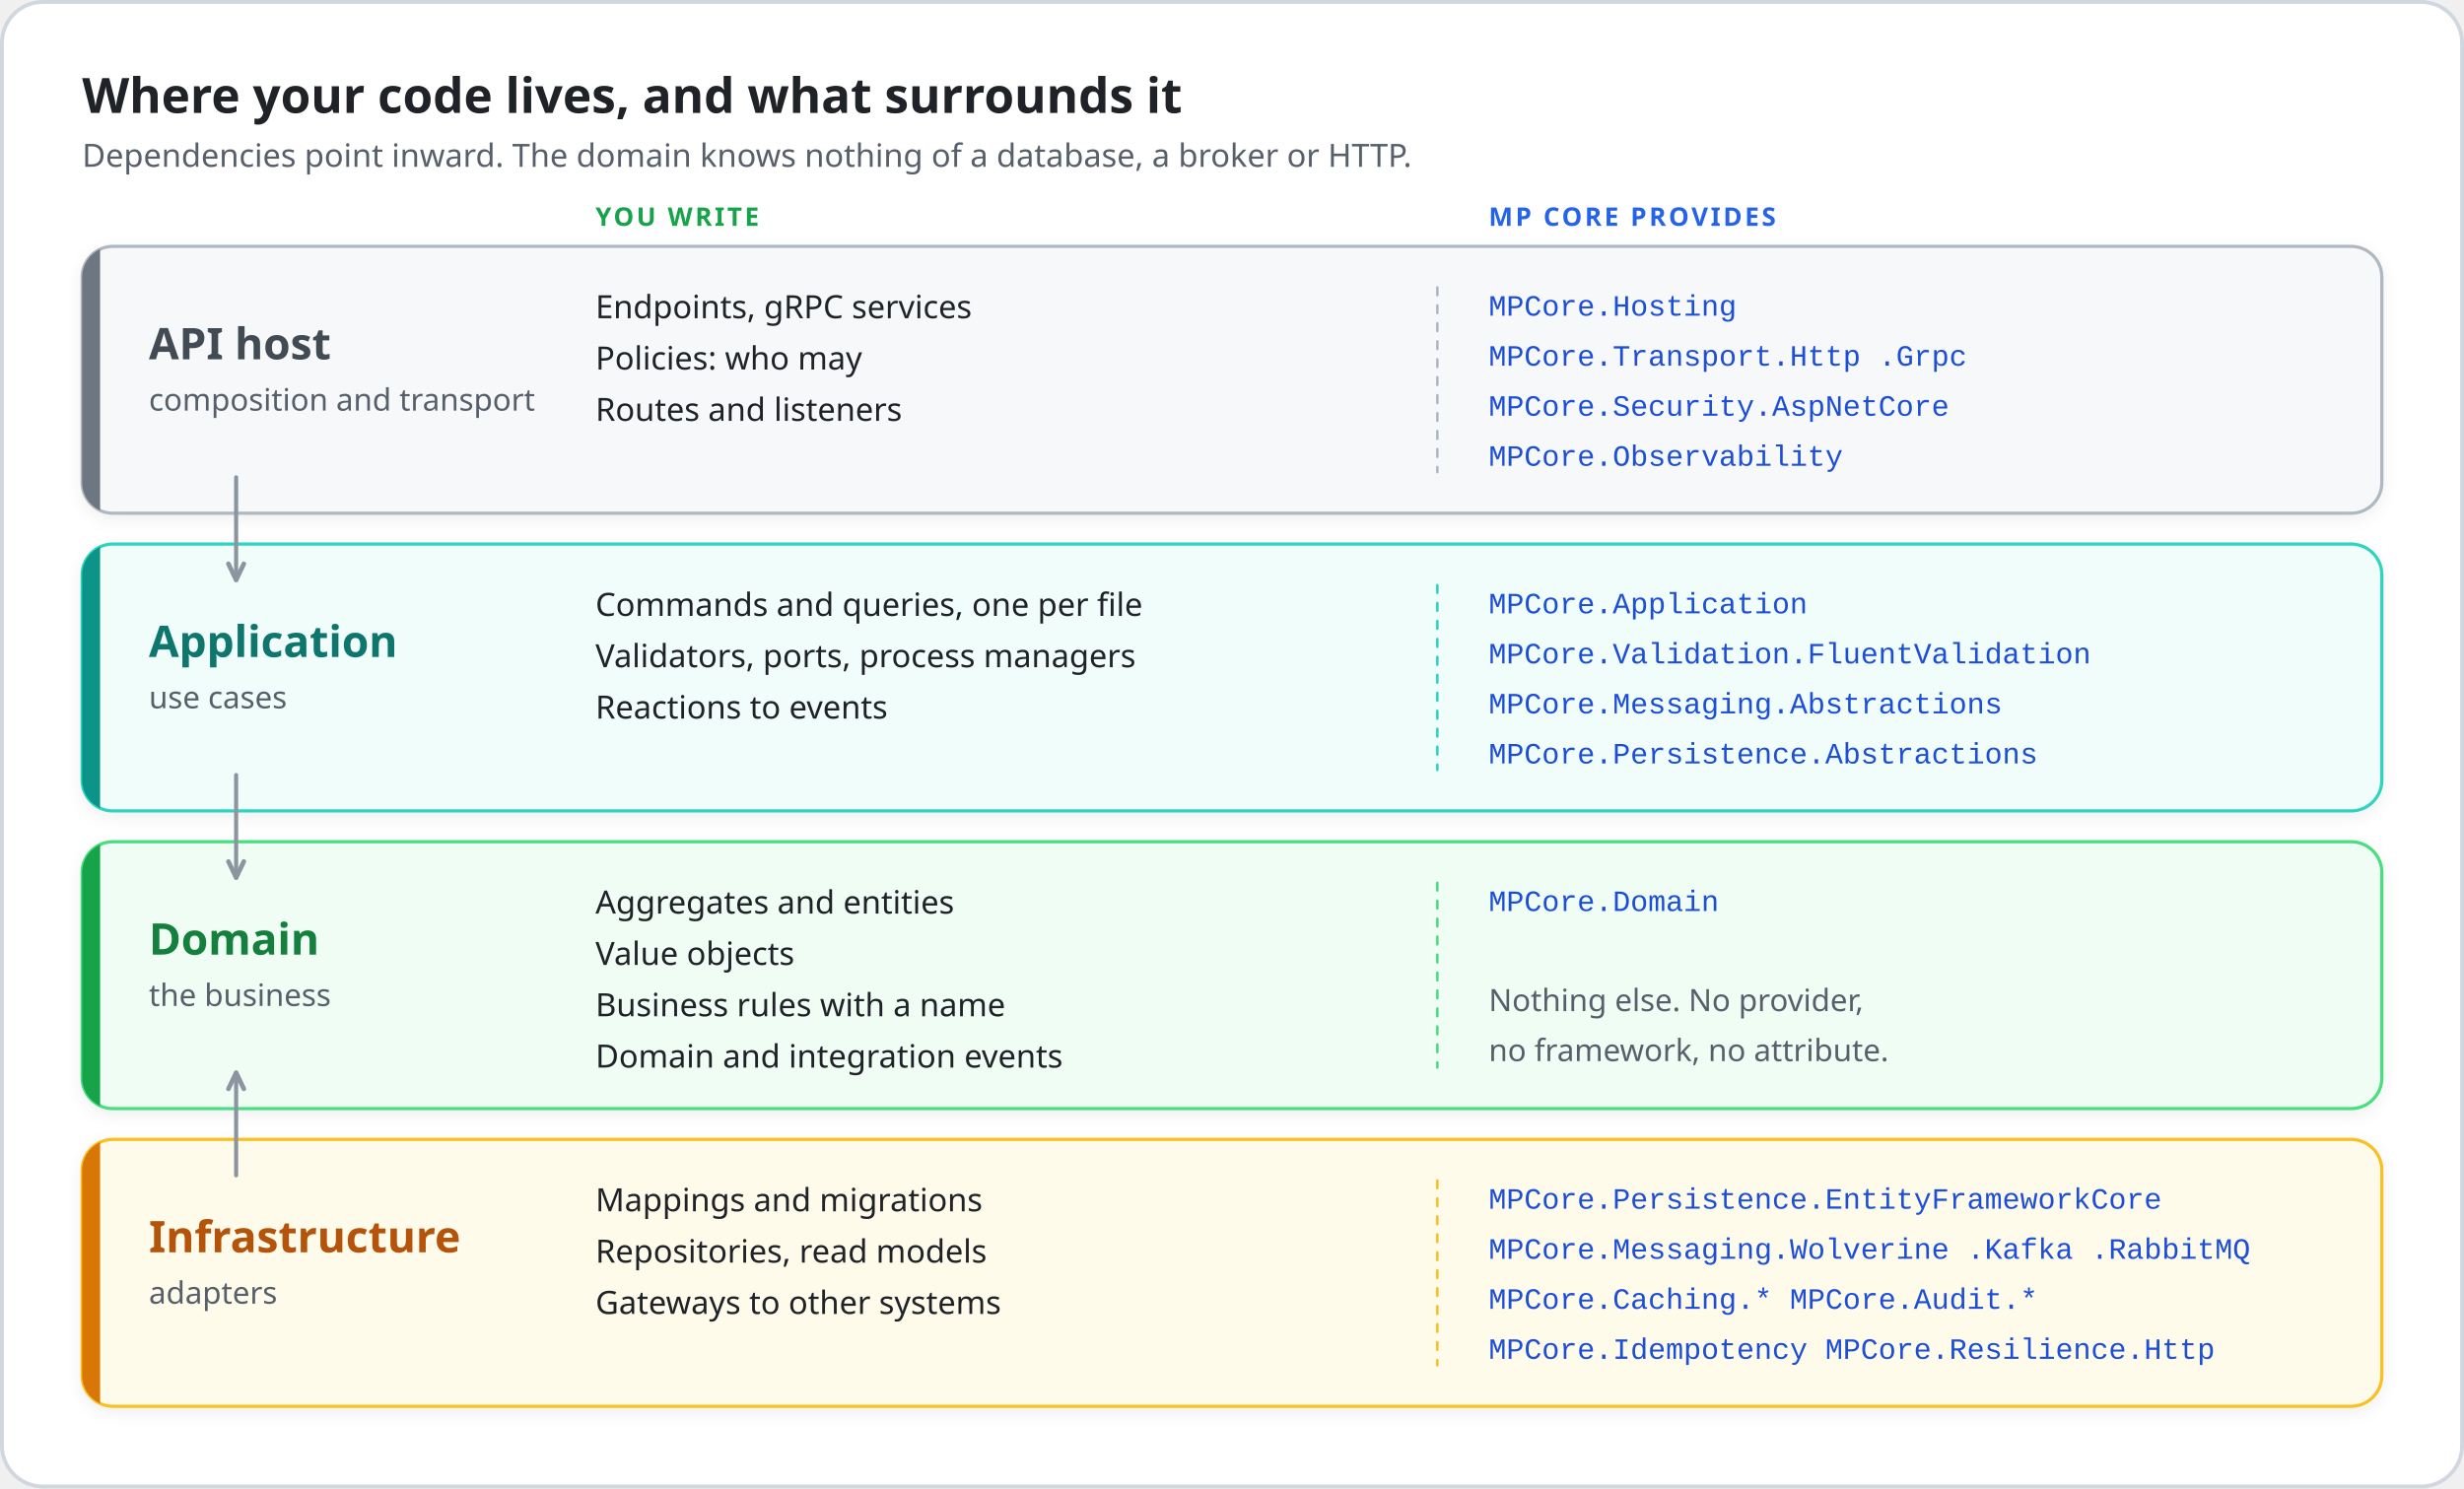
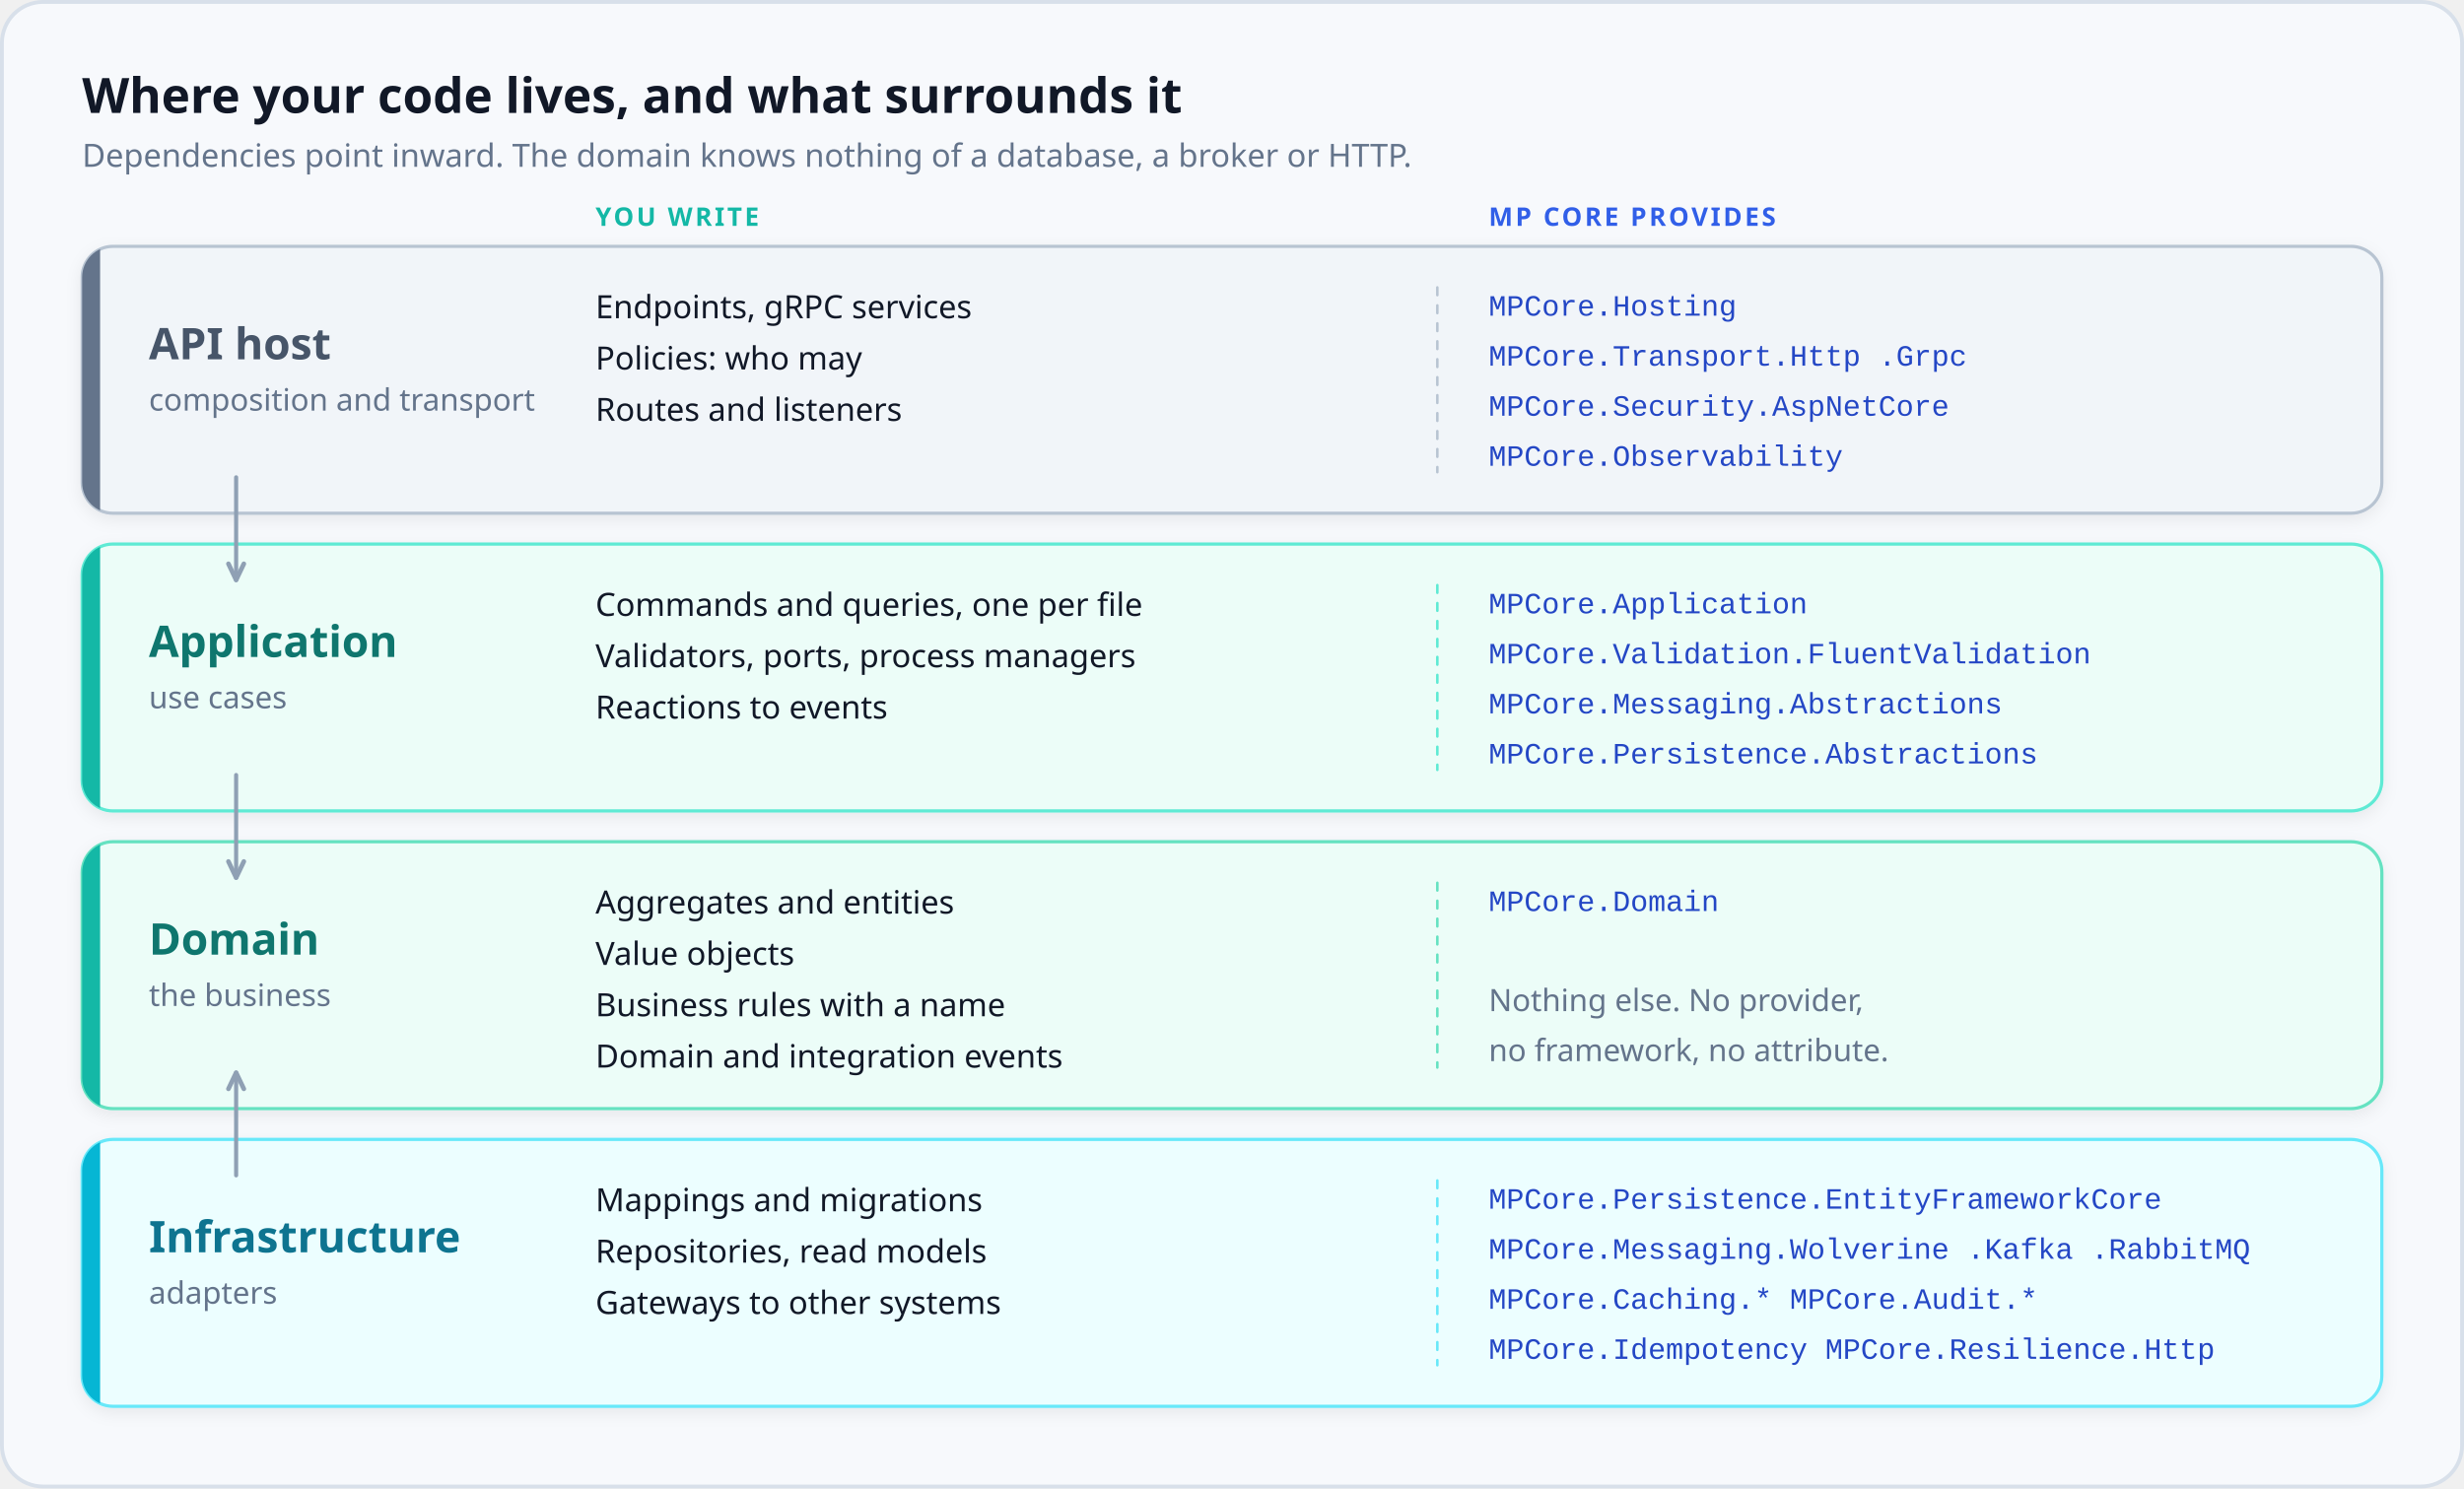
<svg xmlns="http://www.w3.org/2000/svg" viewBox="0 0 960 580" width="960" height="580" role="img" aria-label="The four layers of a backend, what you write and what MP Core provides">
  <defs>
    <filter id="shadow" x="-10%" y="-10%" width="120%" height="130%">
-       <feDropShadow dx="0" dy="2" stdDeviation="3" flood-color="#1f2328" flood-opacity="0.06" />
+       <feDropShadow dx="0" dy="2" stdDeviation="3" flood-color="#0f172a" flood-opacity="0.07" />
    </filter>
  </defs>
-   <rect x="0.75" y="0.75" width="958.5" height="578.5" rx="16" fill="#ffffff" stroke="#d0d7de" stroke-width="1.5" />
-   <text x="32" y="44" font-family="-apple-system, BlinkMacSystemFont, 'Segoe UI', 'Noto Sans', Helvetica, Arial, sans-serif" font-size="19" font-weight="700" fill="#1f2328" text-anchor="start">Where your code lives, and what surrounds it</text>
-   <text x="32" y="65" font-family="-apple-system, BlinkMacSystemFont, 'Segoe UI', 'Noto Sans', Helvetica, Arial, sans-serif" font-size="12.5" font-weight="400" fill="#57606a" text-anchor="start">Dependencies point inward. The domain knows nothing of a database, a broker or HTTP.</text>
-   <text x="232" y="88" font-family="-apple-system, BlinkMacSystemFont, 'Segoe UI', 'Noto Sans', Helvetica, Arial, sans-serif" font-size="10" font-weight="700" fill="#16a34a" text-anchor="start" letter-spacing="1">YOU WRITE</text>
-   <text x="580" y="88" font-family="-apple-system, BlinkMacSystemFont, 'Segoe UI', 'Noto Sans', Helvetica, Arial, sans-serif" font-size="10" font-weight="700" fill="#2563eb" text-anchor="start" letter-spacing="1">MP CORE PROVIDES</text>
-   <rect x="32" y="96" width="896" height="104" rx="12" fill="#f6f8fa" stroke="#afb8c1" stroke-width="1.25" filter="url(#shadow)" />
+   <rect x="0.75" y="0.75" width="958.5" height="578.5" rx="16" fill="#f7f9fc" stroke="#d8e0ea" stroke-width="1.5" />
+   <text x="32" y="44" font-family="-apple-system, BlinkMacSystemFont, 'Segoe UI', 'Noto Sans', Helvetica, Arial, sans-serif" font-size="19" font-weight="700" fill="#111827" text-anchor="start">Where your code lives, and what surrounds it</text>
+   <text x="32" y="65" font-family="-apple-system, BlinkMacSystemFont, 'Segoe UI', 'Noto Sans', Helvetica, Arial, sans-serif" font-size="12.5" font-weight="400" fill="#64748b" text-anchor="start">Dependencies point inward. The domain knows nothing of a database, a broker or HTTP.</text>
+   <text x="232" y="88" font-family="-apple-system, BlinkMacSystemFont, 'Segoe UI', 'Noto Sans', Helvetica, Arial, sans-serif" font-size="10" font-weight="700" fill="#14b8a6" text-anchor="start" letter-spacing="1">YOU WRITE</text>
+   <text x="580" y="88" font-family="-apple-system, BlinkMacSystemFont, 'Segoe UI', 'Noto Sans', Helvetica, Arial, sans-serif" font-size="10" font-weight="700" fill="#315fe8" text-anchor="start" letter-spacing="1">MP CORE PROVIDES</text>
+   <rect x="32" y="96" width="896" height="104" rx="12" fill="#f1f5f9" stroke="#b8c4d2" stroke-width="1.25" filter="url(#shadow)" />
  <clipPath id="row0">
    <rect x="32" y="96" width="896" height="104" rx="12" />
  </clipPath>
-   <rect x="32" y="96" width="7" height="104" fill="#6e7781" clip-path="url(#row0)" />
-   <text x="58" y="140" font-family="-apple-system, BlinkMacSystemFont, 'Segoe UI', 'Noto Sans', Helvetica, Arial, sans-serif" font-size="17" font-weight="700" fill="#424a53" text-anchor="start">API host</text>
-   <text x="58" y="160" font-family="-apple-system, BlinkMacSystemFont, 'Segoe UI', 'Noto Sans', Helvetica, Arial, sans-serif" font-size="12" font-weight="400" fill="#57606a" text-anchor="start">composition and transport</text>
-   <text x="232" y="124" font-family="-apple-system, BlinkMacSystemFont, 'Segoe UI', 'Noto Sans', Helvetica, Arial, sans-serif" font-size="12.5" font-weight="400" fill="#1f2328" text-anchor="start">Endpoints, gRPC services</text>
-   <text x="232" y="144" font-family="-apple-system, BlinkMacSystemFont, 'Segoe UI', 'Noto Sans', Helvetica, Arial, sans-serif" font-size="12.5" font-weight="400" fill="#1f2328" text-anchor="start">Policies: who may</text>
-   <text x="232" y="164" font-family="-apple-system, BlinkMacSystemFont, 'Segoe UI', 'Noto Sans', Helvetica, Arial, sans-serif" font-size="12.5" font-weight="400" fill="#1f2328" text-anchor="start">Routes and listeners</text>
-   <line x1="560" y1="112" x2="560" y2="184" stroke="#afb8c1" stroke-width="1" stroke-linecap="round" stroke-dasharray="3 4" />
-   <text x="580" y="123.0" font-family="ui-monospace, SFMono-Regular, 'SF Mono', Menlo, Consolas, 'Liberation Mono', monospace" font-size="11.5" font-weight="400" fill="#1d4ed8" text-anchor="start">MPCore.Hosting</text>
-   <text x="580" y="142.5" font-family="ui-monospace, SFMono-Regular, 'SF Mono', Menlo, Consolas, 'Liberation Mono', monospace" font-size="11.5" font-weight="400" fill="#1d4ed8" text-anchor="start">MPCore.Transport.Http  .Grpc</text>
-   <text x="580" y="162.0" font-family="ui-monospace, SFMono-Regular, 'SF Mono', Menlo, Consolas, 'Liberation Mono', monospace" font-size="11.5" font-weight="400" fill="#1d4ed8" text-anchor="start">MPCore.Security.AspNetCore</text>
-   <text x="580" y="181.5" font-family="ui-monospace, SFMono-Regular, 'SF Mono', Menlo, Consolas, 'Liberation Mono', monospace" font-size="11.5" font-weight="400" fill="#1d4ed8" text-anchor="start">MPCore.Observability</text>
-   <rect x="32" y="212" width="896" height="104" rx="12" fill="#f0fdfa" stroke="#2dd4bf" stroke-width="1.25" filter="url(#shadow)" />
+   <rect x="32" y="96" width="7" height="104" fill="#64748b" clip-path="url(#row0)" />
+   <text x="58" y="140" font-family="-apple-system, BlinkMacSystemFont, 'Segoe UI', 'Noto Sans', Helvetica, Arial, sans-serif" font-size="17" font-weight="700" fill="#475569" text-anchor="start">API host</text>
+   <text x="58" y="160" font-family="-apple-system, BlinkMacSystemFont, 'Segoe UI', 'Noto Sans', Helvetica, Arial, sans-serif" font-size="12" font-weight="400" fill="#64748b" text-anchor="start">composition and transport</text>
+   <text x="232" y="124" font-family="-apple-system, BlinkMacSystemFont, 'Segoe UI', 'Noto Sans', Helvetica, Arial, sans-serif" font-size="12.5" font-weight="400" fill="#111827" text-anchor="start">Endpoints, gRPC services</text>
+   <text x="232" y="144" font-family="-apple-system, BlinkMacSystemFont, 'Segoe UI', 'Noto Sans', Helvetica, Arial, sans-serif" font-size="12.5" font-weight="400" fill="#111827" text-anchor="start">Policies: who may</text>
+   <text x="232" y="164" font-family="-apple-system, BlinkMacSystemFont, 'Segoe UI', 'Noto Sans', Helvetica, Arial, sans-serif" font-size="12.5" font-weight="400" fill="#111827" text-anchor="start">Routes and listeners</text>
+   <line x1="560" y1="112" x2="560" y2="184" stroke="#b8c4d2" stroke-width="1" stroke-linecap="round" stroke-dasharray="3 4" />
+   <text x="580" y="123.0" font-family="ui-monospace, SFMono-Regular, 'SF Mono', Menlo, Consolas, 'Liberation Mono', monospace" font-size="11.5" font-weight="400" fill="#2447c5" text-anchor="start">MPCore.Hosting</text>
+   <text x="580" y="142.5" font-family="ui-monospace, SFMono-Regular, 'SF Mono', Menlo, Consolas, 'Liberation Mono', monospace" font-size="11.5" font-weight="400" fill="#2447c5" text-anchor="start">MPCore.Transport.Http  .Grpc</text>
+   <text x="580" y="162.0" font-family="ui-monospace, SFMono-Regular, 'SF Mono', Menlo, Consolas, 'Liberation Mono', monospace" font-size="11.5" font-weight="400" fill="#2447c5" text-anchor="start">MPCore.Security.AspNetCore</text>
+   <text x="580" y="181.5" font-family="ui-monospace, SFMono-Regular, 'SF Mono', Menlo, Consolas, 'Liberation Mono', monospace" font-size="11.5" font-weight="400" fill="#2447c5" text-anchor="start">MPCore.Observability</text>
+   <rect x="32" y="212" width="896" height="104" rx="12" fill="#ecfdf8" stroke="#5eead4" stroke-width="1.25" filter="url(#shadow)" />
  <clipPath id="row1">
    <rect x="32" y="212" width="896" height="104" rx="12" />
  </clipPath>
-   <rect x="32" y="212" width="7" height="104" fill="#0d9488" clip-path="url(#row1)" />
+   <rect x="32" y="212" width="7" height="104" fill="#14b8a6" clip-path="url(#row1)" />
  <text x="58" y="256" font-family="-apple-system, BlinkMacSystemFont, 'Segoe UI', 'Noto Sans', Helvetica, Arial, sans-serif" font-size="17" font-weight="700" fill="#0f766e" text-anchor="start">Application</text>
-   <text x="58" y="276" font-family="-apple-system, BlinkMacSystemFont, 'Segoe UI', 'Noto Sans', Helvetica, Arial, sans-serif" font-size="12" font-weight="400" fill="#57606a" text-anchor="start">use cases</text>
-   <text x="232" y="240" font-family="-apple-system, BlinkMacSystemFont, 'Segoe UI', 'Noto Sans', Helvetica, Arial, sans-serif" font-size="12.5" font-weight="400" fill="#1f2328" text-anchor="start">Commands and queries, one per file</text>
-   <text x="232" y="260" font-family="-apple-system, BlinkMacSystemFont, 'Segoe UI', 'Noto Sans', Helvetica, Arial, sans-serif" font-size="12.5" font-weight="400" fill="#1f2328" text-anchor="start">Validators, ports, process managers</text>
-   <text x="232" y="280" font-family="-apple-system, BlinkMacSystemFont, 'Segoe UI', 'Noto Sans', Helvetica, Arial, sans-serif" font-size="12.5" font-weight="400" fill="#1f2328" text-anchor="start">Reactions to events</text>
-   <line x1="560" y1="228" x2="560" y2="300" stroke="#2dd4bf" stroke-width="1" stroke-linecap="round" stroke-dasharray="3 4" />
-   <text x="580" y="239.0" font-family="ui-monospace, SFMono-Regular, 'SF Mono', Menlo, Consolas, 'Liberation Mono', monospace" font-size="11.5" font-weight="400" fill="#1d4ed8" text-anchor="start">MPCore.Application</text>
-   <text x="580" y="258.5" font-family="ui-monospace, SFMono-Regular, 'SF Mono', Menlo, Consolas, 'Liberation Mono', monospace" font-size="11.5" font-weight="400" fill="#1d4ed8" text-anchor="start">MPCore.Validation.FluentValidation</text>
-   <text x="580" y="278.0" font-family="ui-monospace, SFMono-Regular, 'SF Mono', Menlo, Consolas, 'Liberation Mono', monospace" font-size="11.5" font-weight="400" fill="#1d4ed8" text-anchor="start">MPCore.Messaging.Abstractions</text>
-   <text x="580" y="297.5" font-family="ui-monospace, SFMono-Regular, 'SF Mono', Menlo, Consolas, 'Liberation Mono', monospace" font-size="11.5" font-weight="400" fill="#1d4ed8" text-anchor="start">MPCore.Persistence.Abstractions</text>
-   <rect x="32" y="328" width="896" height="104" rx="12" fill="#f0fdf4" stroke="#4ade80" stroke-width="1.25" filter="url(#shadow)" />
+   <text x="58" y="276" font-family="-apple-system, BlinkMacSystemFont, 'Segoe UI', 'Noto Sans', Helvetica, Arial, sans-serif" font-size="12" font-weight="400" fill="#64748b" text-anchor="start">use cases</text>
+   <text x="232" y="240" font-family="-apple-system, BlinkMacSystemFont, 'Segoe UI', 'Noto Sans', Helvetica, Arial, sans-serif" font-size="12.5" font-weight="400" fill="#111827" text-anchor="start">Commands and queries, one per file</text>
+   <text x="232" y="260" font-family="-apple-system, BlinkMacSystemFont, 'Segoe UI', 'Noto Sans', Helvetica, Arial, sans-serif" font-size="12.5" font-weight="400" fill="#111827" text-anchor="start">Validators, ports, process managers</text>
+   <text x="232" y="280" font-family="-apple-system, BlinkMacSystemFont, 'Segoe UI', 'Noto Sans', Helvetica, Arial, sans-serif" font-size="12.5" font-weight="400" fill="#111827" text-anchor="start">Reactions to events</text>
+   <line x1="560" y1="228" x2="560" y2="300" stroke="#5eead4" stroke-width="1" stroke-linecap="round" stroke-dasharray="3 4" />
+   <text x="580" y="239.0" font-family="ui-monospace, SFMono-Regular, 'SF Mono', Menlo, Consolas, 'Liberation Mono', monospace" font-size="11.5" font-weight="400" fill="#2447c5" text-anchor="start">MPCore.Application</text>
+   <text x="580" y="258.5" font-family="ui-monospace, SFMono-Regular, 'SF Mono', Menlo, Consolas, 'Liberation Mono', monospace" font-size="11.5" font-weight="400" fill="#2447c5" text-anchor="start">MPCore.Validation.FluentValidation</text>
+   <text x="580" y="278.0" font-family="ui-monospace, SFMono-Regular, 'SF Mono', Menlo, Consolas, 'Liberation Mono', monospace" font-size="11.5" font-weight="400" fill="#2447c5" text-anchor="start">MPCore.Messaging.Abstractions</text>
+   <text x="580" y="297.5" font-family="ui-monospace, SFMono-Regular, 'SF Mono', Menlo, Consolas, 'Liberation Mono', monospace" font-size="11.5" font-weight="400" fill="#2447c5" text-anchor="start">MPCore.Persistence.Abstractions</text>
+   <rect x="32" y="328" width="896" height="104" rx="12" fill="#ecfdf8" stroke="#65e2c1" stroke-width="1.25" filter="url(#shadow)" />
  <clipPath id="row2">
    <rect x="32" y="328" width="896" height="104" rx="12" />
  </clipPath>
-   <rect x="32" y="328" width="7" height="104" fill="#16a34a" clip-path="url(#row2)" />
-   <text x="58" y="372" font-family="-apple-system, BlinkMacSystemFont, 'Segoe UI', 'Noto Sans', Helvetica, Arial, sans-serif" font-size="17" font-weight="700" fill="#15803d" text-anchor="start">Domain</text>
-   <text x="58" y="392" font-family="-apple-system, BlinkMacSystemFont, 'Segoe UI', 'Noto Sans', Helvetica, Arial, sans-serif" font-size="12" font-weight="400" fill="#57606a" text-anchor="start">the business</text>
-   <text x="232" y="356" font-family="-apple-system, BlinkMacSystemFont, 'Segoe UI', 'Noto Sans', Helvetica, Arial, sans-serif" font-size="12.5" font-weight="400" fill="#1f2328" text-anchor="start">Aggregates and entities</text>
-   <text x="232" y="376" font-family="-apple-system, BlinkMacSystemFont, 'Segoe UI', 'Noto Sans', Helvetica, Arial, sans-serif" font-size="12.5" font-weight="400" fill="#1f2328" text-anchor="start">Value objects</text>
-   <text x="232" y="396" font-family="-apple-system, BlinkMacSystemFont, 'Segoe UI', 'Noto Sans', Helvetica, Arial, sans-serif" font-size="12.5" font-weight="400" fill="#1f2328" text-anchor="start">Business rules with a name</text>
-   <text x="232" y="416" font-family="-apple-system, BlinkMacSystemFont, 'Segoe UI', 'Noto Sans', Helvetica, Arial, sans-serif" font-size="12.5" font-weight="400" fill="#1f2328" text-anchor="start">Domain and integration events</text>
-   <line x1="560" y1="344" x2="560" y2="416" stroke="#4ade80" stroke-width="1" stroke-linecap="round" stroke-dasharray="3 4" />
-   <text x="580" y="355.0" font-family="ui-monospace, SFMono-Regular, 'SF Mono', Menlo, Consolas, 'Liberation Mono', monospace" font-size="11.5" font-weight="400" fill="#1d4ed8" text-anchor="start">MPCore.Domain</text>
-   <text x="580" y="374.5" font-family="-apple-system, BlinkMacSystemFont, 'Segoe UI', 'Noto Sans', Helvetica, Arial, sans-serif" font-size="12" font-weight="400" fill="#57606a" text-anchor="start" />
-   <text x="580" y="394.0" font-family="-apple-system, BlinkMacSystemFont, 'Segoe UI', 'Noto Sans', Helvetica, Arial, sans-serif" font-size="12" font-weight="400" fill="#57606a" text-anchor="start">Nothing else. No provider,</text>
-   <text x="580" y="413.5" font-family="-apple-system, BlinkMacSystemFont, 'Segoe UI', 'Noto Sans', Helvetica, Arial, sans-serif" font-size="12" font-weight="400" fill="#57606a" text-anchor="start">no framework, no attribute.</text>
-   <rect x="32" y="444" width="896" height="104" rx="12" fill="#fffbeb" stroke="#fbbf24" stroke-width="1.25" filter="url(#shadow)" />
+   <rect x="32" y="328" width="7" height="104" fill="#14b8a6" clip-path="url(#row2)" />
+   <text x="58" y="372" font-family="-apple-system, BlinkMacSystemFont, 'Segoe UI', 'Noto Sans', Helvetica, Arial, sans-serif" font-size="17" font-weight="700" fill="#0f766e" text-anchor="start">Domain</text>
+   <text x="58" y="392" font-family="-apple-system, BlinkMacSystemFont, 'Segoe UI', 'Noto Sans', Helvetica, Arial, sans-serif" font-size="12" font-weight="400" fill="#64748b" text-anchor="start">the business</text>
+   <text x="232" y="356" font-family="-apple-system, BlinkMacSystemFont, 'Segoe UI', 'Noto Sans', Helvetica, Arial, sans-serif" font-size="12.5" font-weight="400" fill="#111827" text-anchor="start">Aggregates and entities</text>
+   <text x="232" y="376" font-family="-apple-system, BlinkMacSystemFont, 'Segoe UI', 'Noto Sans', Helvetica, Arial, sans-serif" font-size="12.5" font-weight="400" fill="#111827" text-anchor="start">Value objects</text>
+   <text x="232" y="396" font-family="-apple-system, BlinkMacSystemFont, 'Segoe UI', 'Noto Sans', Helvetica, Arial, sans-serif" font-size="12.5" font-weight="400" fill="#111827" text-anchor="start">Business rules with a name</text>
+   <text x="232" y="416" font-family="-apple-system, BlinkMacSystemFont, 'Segoe UI', 'Noto Sans', Helvetica, Arial, sans-serif" font-size="12.5" font-weight="400" fill="#111827" text-anchor="start">Domain and integration events</text>
+   <line x1="560" y1="344" x2="560" y2="416" stroke="#65e2c1" stroke-width="1" stroke-linecap="round" stroke-dasharray="3 4" />
+   <text x="580" y="355.0" font-family="ui-monospace, SFMono-Regular, 'SF Mono', Menlo, Consolas, 'Liberation Mono', monospace" font-size="11.5" font-weight="400" fill="#2447c5" text-anchor="start">MPCore.Domain</text>
+   <text x="580" y="374.5" font-family="-apple-system, BlinkMacSystemFont, 'Segoe UI', 'Noto Sans', Helvetica, Arial, sans-serif" font-size="12" font-weight="400" fill="#64748b" text-anchor="start" />
+   <text x="580" y="394.0" font-family="-apple-system, BlinkMacSystemFont, 'Segoe UI', 'Noto Sans', Helvetica, Arial, sans-serif" font-size="12" font-weight="400" fill="#64748b" text-anchor="start">Nothing else. No provider,</text>
+   <text x="580" y="413.5" font-family="-apple-system, BlinkMacSystemFont, 'Segoe UI', 'Noto Sans', Helvetica, Arial, sans-serif" font-size="12" font-weight="400" fill="#64748b" text-anchor="start">no framework, no attribute.</text>
+   <rect x="32" y="444" width="896" height="104" rx="12" fill="#ecfeff" stroke="#67e8f9" stroke-width="1.25" filter="url(#shadow)" />
  <clipPath id="row3">
    <rect x="32" y="444" width="896" height="104" rx="12" />
  </clipPath>
-   <rect x="32" y="444" width="7" height="104" fill="#d97706" clip-path="url(#row3)" />
-   <text x="58" y="488" font-family="-apple-system, BlinkMacSystemFont, 'Segoe UI', 'Noto Sans', Helvetica, Arial, sans-serif" font-size="17" font-weight="700" fill="#b45309" text-anchor="start">Infrastructure</text>
-   <text x="58" y="508" font-family="-apple-system, BlinkMacSystemFont, 'Segoe UI', 'Noto Sans', Helvetica, Arial, sans-serif" font-size="12" font-weight="400" fill="#57606a" text-anchor="start">adapters</text>
-   <text x="232" y="472" font-family="-apple-system, BlinkMacSystemFont, 'Segoe UI', 'Noto Sans', Helvetica, Arial, sans-serif" font-size="12.5" font-weight="400" fill="#1f2328" text-anchor="start">Mappings and migrations</text>
-   <text x="232" y="492" font-family="-apple-system, BlinkMacSystemFont, 'Segoe UI', 'Noto Sans', Helvetica, Arial, sans-serif" font-size="12.5" font-weight="400" fill="#1f2328" text-anchor="start">Repositories, read models</text>
-   <text x="232" y="512" font-family="-apple-system, BlinkMacSystemFont, 'Segoe UI', 'Noto Sans', Helvetica, Arial, sans-serif" font-size="12.5" font-weight="400" fill="#1f2328" text-anchor="start">Gateways to other systems</text>
-   <line x1="560" y1="460" x2="560" y2="532" stroke="#fbbf24" stroke-width="1" stroke-linecap="round" stroke-dasharray="3 4" />
-   <text x="580" y="471.0" font-family="ui-monospace, SFMono-Regular, 'SF Mono', Menlo, Consolas, 'Liberation Mono', monospace" font-size="11.5" font-weight="400" fill="#1d4ed8" text-anchor="start">MPCore.Persistence.EntityFrameworkCore</text>
-   <text x="580" y="490.5" font-family="ui-monospace, SFMono-Regular, 'SF Mono', Menlo, Consolas, 'Liberation Mono', monospace" font-size="11.5" font-weight="400" fill="#1d4ed8" text-anchor="start">MPCore.Messaging.Wolverine  .Kafka  .RabbitMQ</text>
-   <text x="580" y="510.0" font-family="ui-monospace, SFMono-Regular, 'SF Mono', Menlo, Consolas, 'Liberation Mono', monospace" font-size="11.5" font-weight="400" fill="#1d4ed8" text-anchor="start">MPCore.Caching.*   MPCore.Audit.*</text>
-   <text x="580" y="529.5" font-family="ui-monospace, SFMono-Regular, 'SF Mono', Menlo, Consolas, 'Liberation Mono', monospace" font-size="11.5" font-weight="400" fill="#1d4ed8" text-anchor="start">MPCore.Idempotency   MPCore.Resilience.Http</text>
-   <path d="M 92 186 L 92 226" fill="none" stroke="#8c959f" stroke-width="1.6" stroke-linecap="round" stroke-linejoin="round" />
-   <path d="M 89.0 219.7 L 92 226 L 95.0 219.7" fill="none" stroke="#8c959f" stroke-width="1.8" stroke-linecap="round" stroke-linejoin="round" />
-   <path d="M 92 302 L 92 342" fill="none" stroke="#8c959f" stroke-width="1.6" stroke-linecap="round" stroke-linejoin="round" />
-   <path d="M 89.0 335.7 L 92 342 L 95.0 335.7" fill="none" stroke="#8c959f" stroke-width="1.8" stroke-linecap="round" stroke-linejoin="round" />
-   <path d="M 92 458 L 92 418" fill="none" stroke="#8c959f" stroke-width="1.6" stroke-linecap="round" stroke-linejoin="round" />
-   <path d="M 95.0 424.3 L 92 418 L 89.0 424.3" fill="none" stroke="#8c959f" stroke-width="1.8" stroke-linecap="round" stroke-linejoin="round" />
+   <rect x="32" y="444" width="7" height="104" fill="#06b6d4" clip-path="url(#row3)" />
+   <text x="58" y="488" font-family="-apple-system, BlinkMacSystemFont, 'Segoe UI', 'Noto Sans', Helvetica, Arial, sans-serif" font-size="17" font-weight="700" fill="#0e7490" text-anchor="start">Infrastructure</text>
+   <text x="58" y="508" font-family="-apple-system, BlinkMacSystemFont, 'Segoe UI', 'Noto Sans', Helvetica, Arial, sans-serif" font-size="12" font-weight="400" fill="#64748b" text-anchor="start">adapters</text>
+   <text x="232" y="472" font-family="-apple-system, BlinkMacSystemFont, 'Segoe UI', 'Noto Sans', Helvetica, Arial, sans-serif" font-size="12.5" font-weight="400" fill="#111827" text-anchor="start">Mappings and migrations</text>
+   <text x="232" y="492" font-family="-apple-system, BlinkMacSystemFont, 'Segoe UI', 'Noto Sans', Helvetica, Arial, sans-serif" font-size="12.5" font-weight="400" fill="#111827" text-anchor="start">Repositories, read models</text>
+   <text x="232" y="512" font-family="-apple-system, BlinkMacSystemFont, 'Segoe UI', 'Noto Sans', Helvetica, Arial, sans-serif" font-size="12.5" font-weight="400" fill="#111827" text-anchor="start">Gateways to other systems</text>
+   <line x1="560" y1="460" x2="560" y2="532" stroke="#67e8f9" stroke-width="1" stroke-linecap="round" stroke-dasharray="3 4" />
+   <text x="580" y="471.0" font-family="ui-monospace, SFMono-Regular, 'SF Mono', Menlo, Consolas, 'Liberation Mono', monospace" font-size="11.5" font-weight="400" fill="#2447c5" text-anchor="start">MPCore.Persistence.EntityFrameworkCore</text>
+   <text x="580" y="490.5" font-family="ui-monospace, SFMono-Regular, 'SF Mono', Menlo, Consolas, 'Liberation Mono', monospace" font-size="11.5" font-weight="400" fill="#2447c5" text-anchor="start">MPCore.Messaging.Wolverine  .Kafka  .RabbitMQ</text>
+   <text x="580" y="510.0" font-family="ui-monospace, SFMono-Regular, 'SF Mono', Menlo, Consolas, 'Liberation Mono', monospace" font-size="11.5" font-weight="400" fill="#2447c5" text-anchor="start">MPCore.Caching.*   MPCore.Audit.*</text>
+   <text x="580" y="529.5" font-family="ui-monospace, SFMono-Regular, 'SF Mono', Menlo, Consolas, 'Liberation Mono', monospace" font-size="11.5" font-weight="400" fill="#2447c5" text-anchor="start">MPCore.Idempotency   MPCore.Resilience.Http</text>
+   <path d="M 92 186 L 92 226" fill="none" stroke="#8fa0b4" stroke-width="1.6" stroke-linecap="round" stroke-linejoin="round" />
+   <path d="M 89.0 219.7 L 92 226 L 95.0 219.7" fill="none" stroke="#8fa0b4" stroke-width="1.8" stroke-linecap="round" stroke-linejoin="round" />
+   <path d="M 92 302 L 92 342" fill="none" stroke="#8fa0b4" stroke-width="1.6" stroke-linecap="round" stroke-linejoin="round" />
+   <path d="M 89.0 335.7 L 92 342 L 95.0 335.7" fill="none" stroke="#8fa0b4" stroke-width="1.8" stroke-linecap="round" stroke-linejoin="round" />
+   <path d="M 92 458 L 92 418" fill="none" stroke="#8fa0b4" stroke-width="1.6" stroke-linecap="round" stroke-linejoin="round" />
+   <path d="M 95.0 424.3 L 92 418 L 89.0 424.3" fill="none" stroke="#8fa0b4" stroke-width="1.8" stroke-linecap="round" stroke-linejoin="round" />
</svg>
